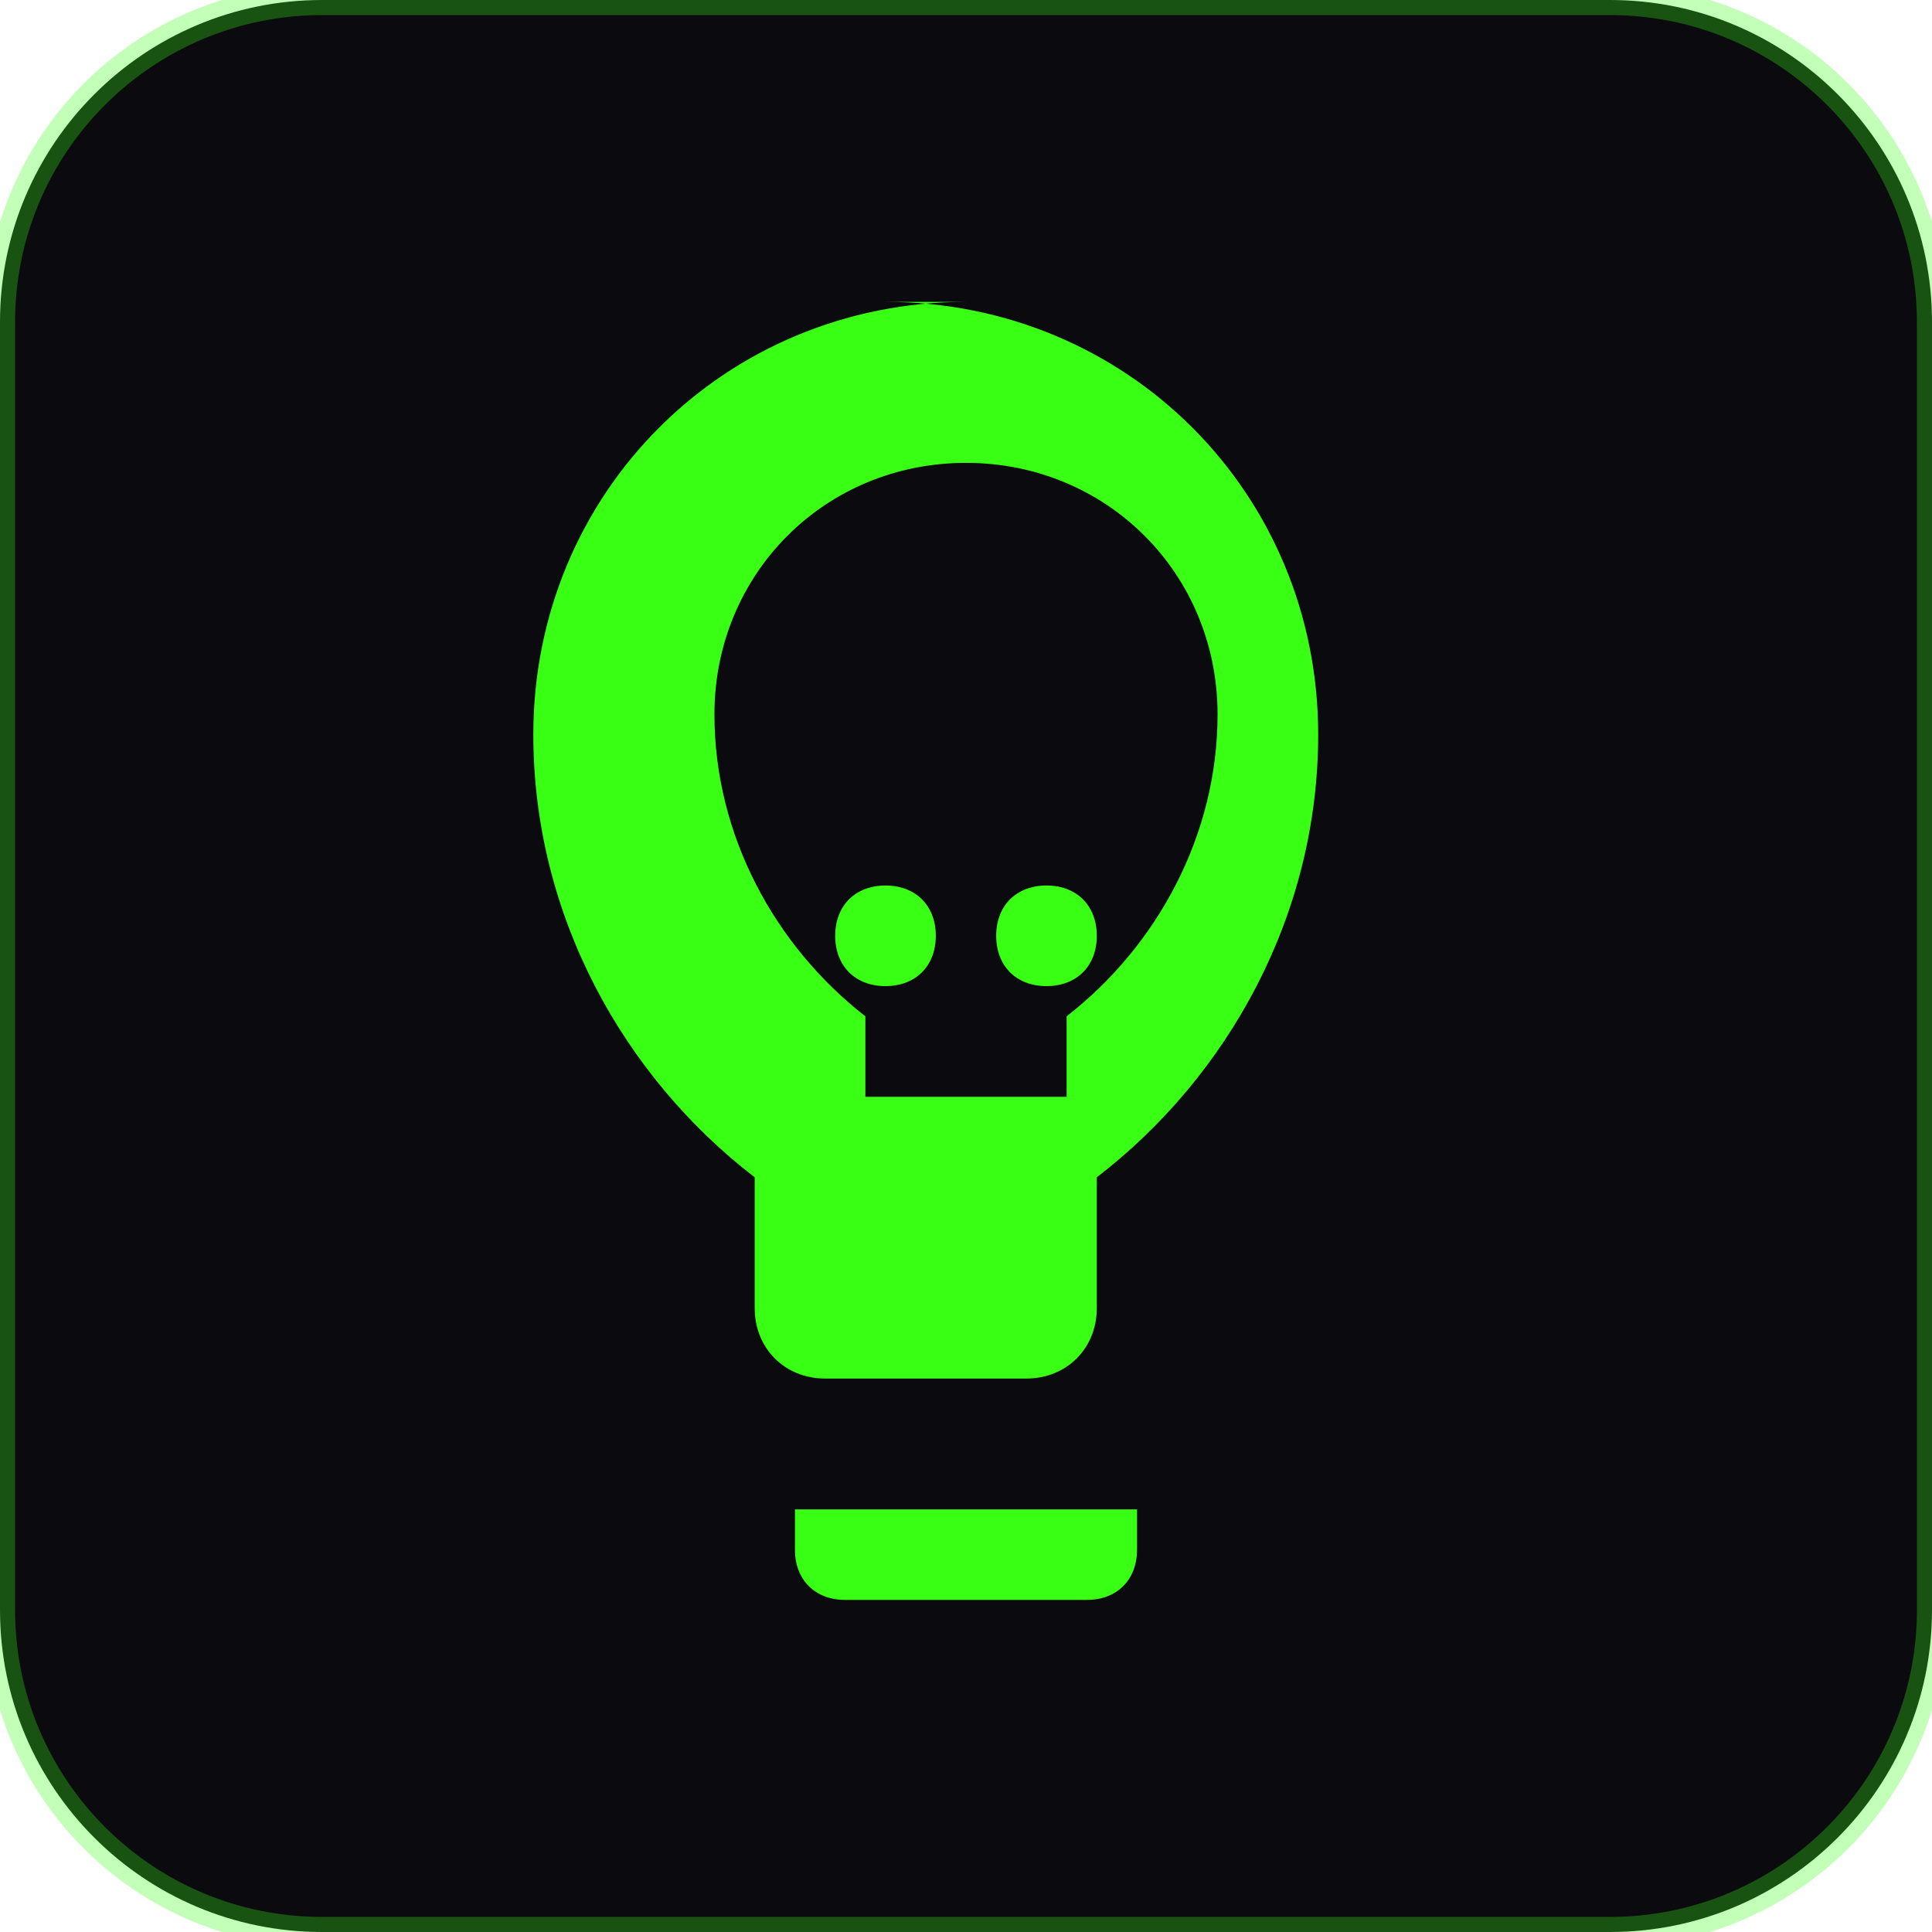
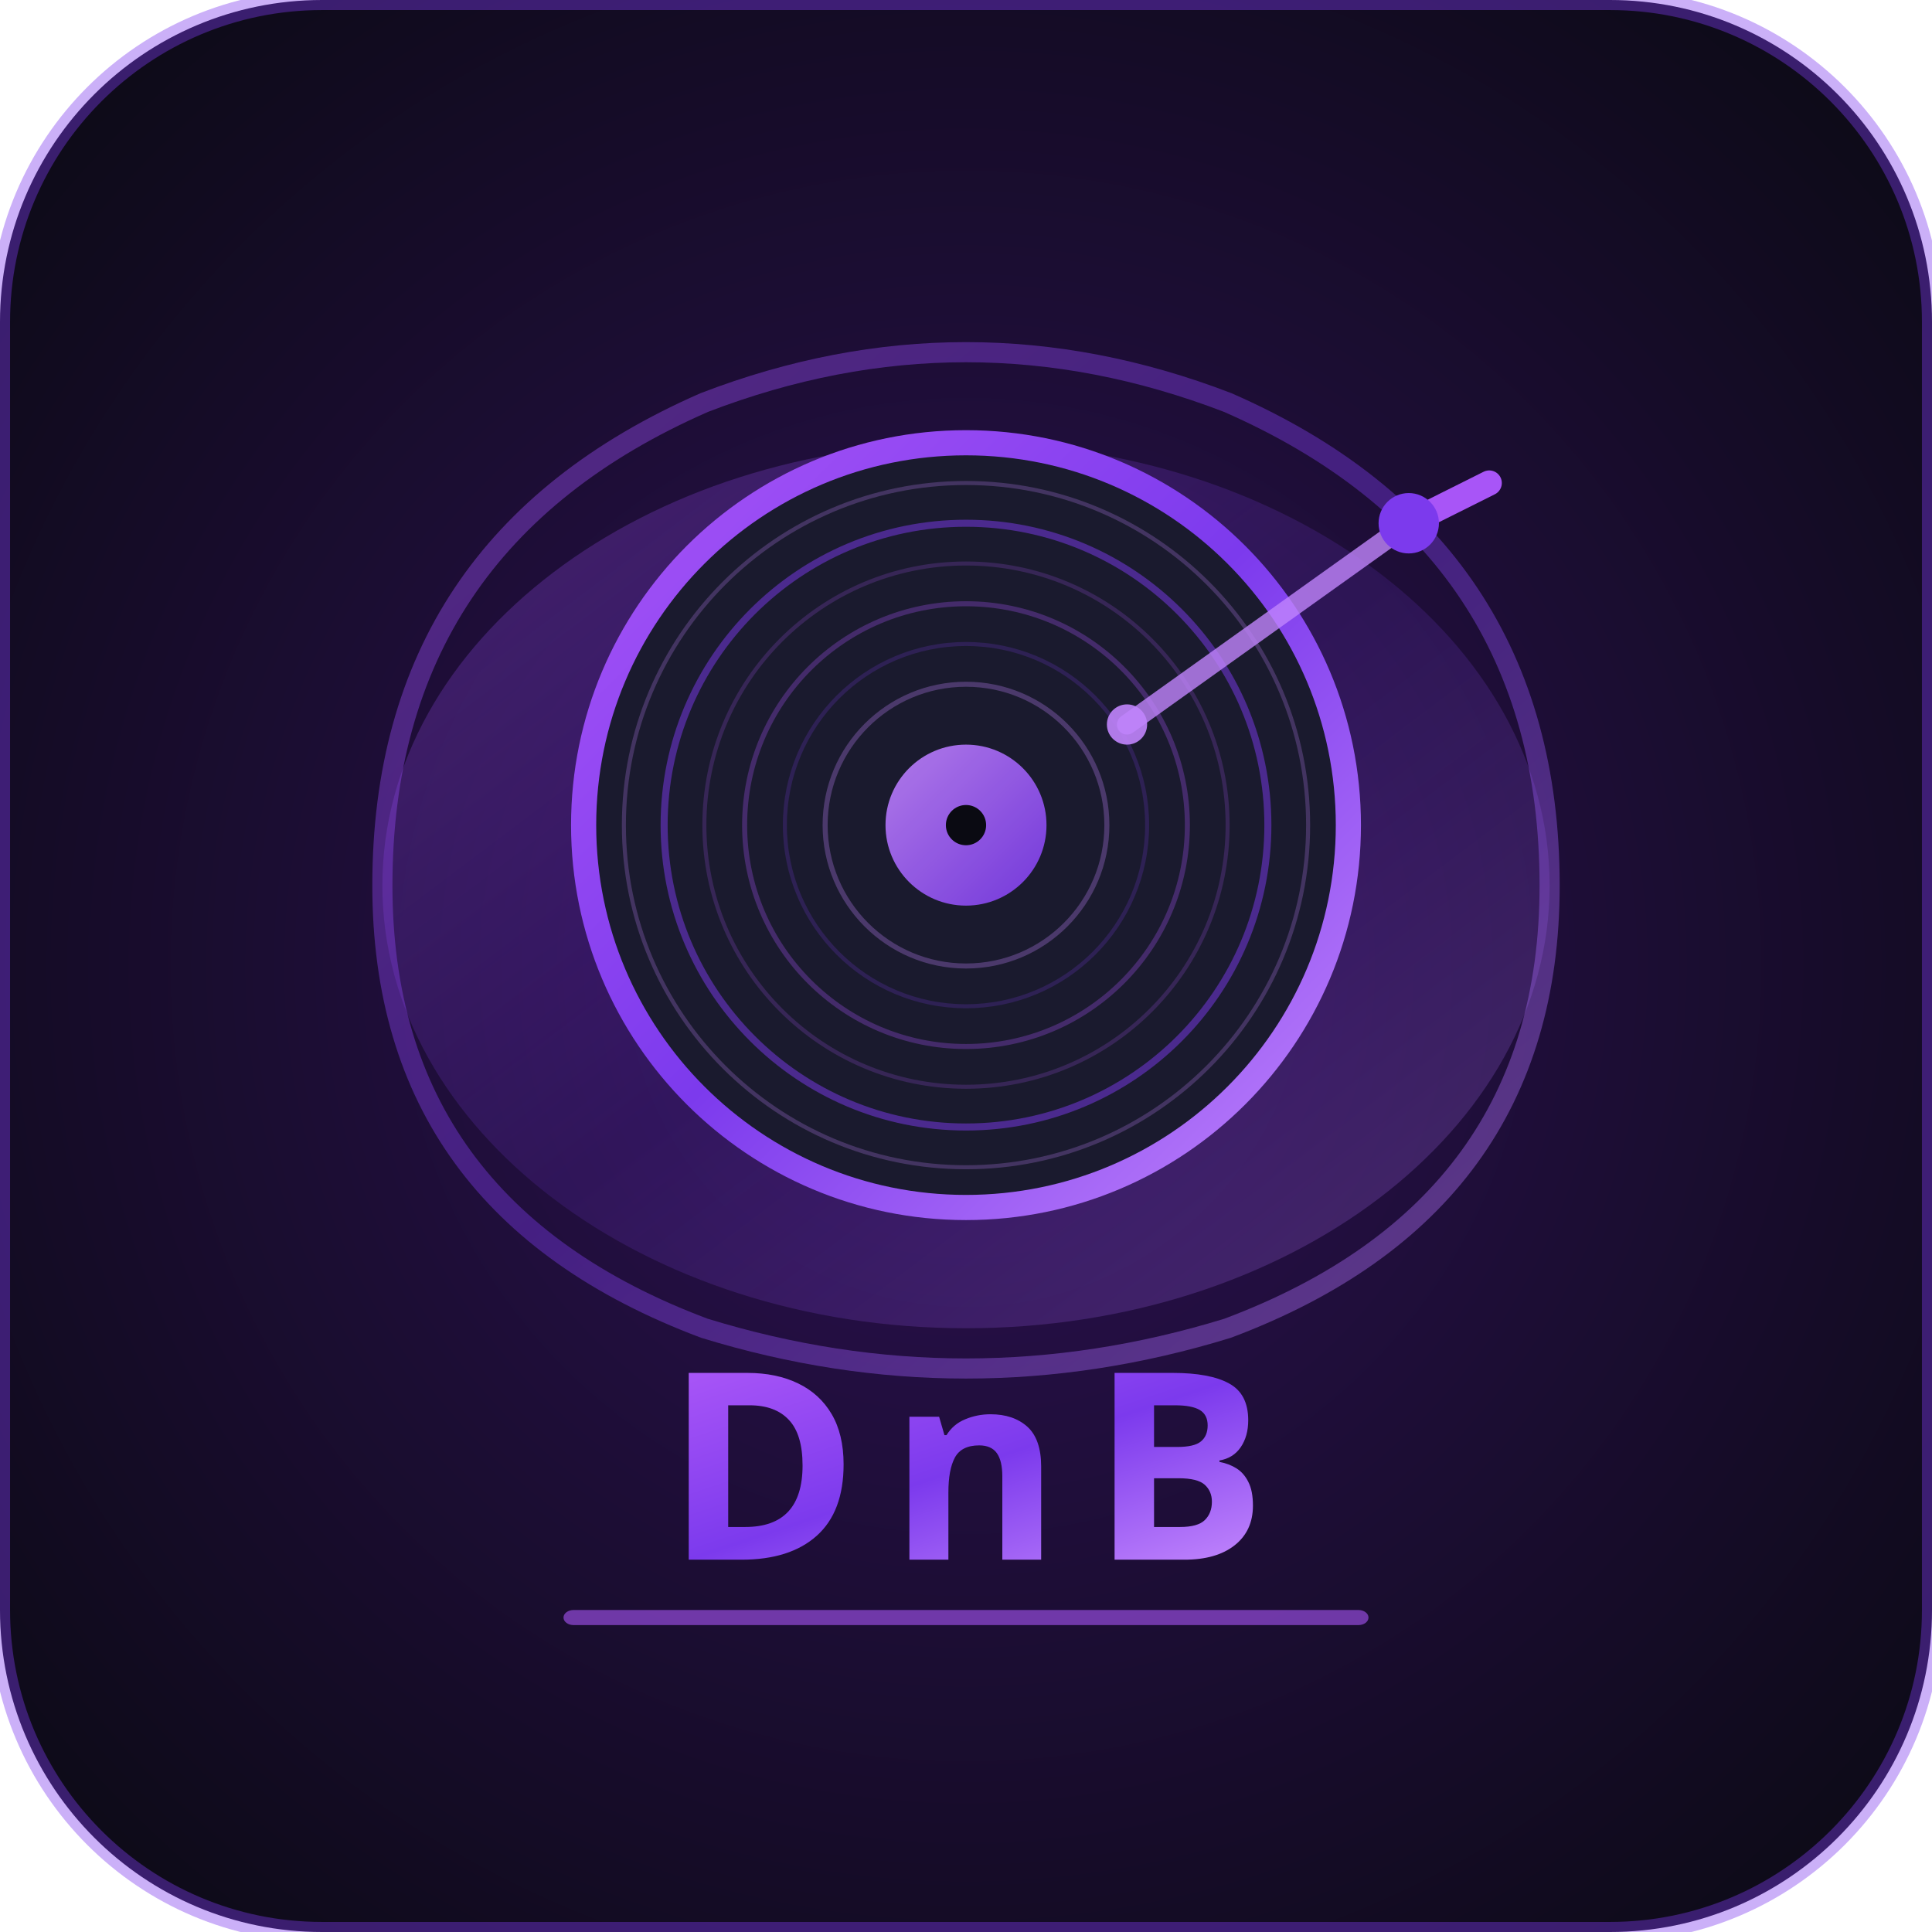
<svg xmlns="http://www.w3.org/2000/svg" viewBox="0 0 192 192" width="192" height="192">
-   <rect width="192" height="192" rx="32" fill="#0a0a0f" />
-   <rect width="192" height="192" rx="32" fill="none" stroke="#39ff14" stroke-width="3" opacity="0.3" />
-   <path d="M96 30C72 30 53 49 53 73c0 18 9 34 22 44v13c0 4 3 7 7 7h20c4 0 7-3 7-7V117c13-10 22-26 22-44 0-24-19-43-43-43zm0 16c14 0 25 11 25 25 0 12-6 23-15 30v8H86v-8c-9-7-15-18-15-30 0-14 11-25 25-25zm-8 52c-3 0-5-2-5-5s2-5 5-5 5 2 5 5-2 5-5 5zm16 0c-3 0-5-2-5-5s2-5 5-5 5 2 5 5-2 5-5 5zM79 150v4c0 3 2 5 5 5h24c3 0 5-2 5-5v-4H79z" fill="#39ff14" />
+   <defs>
+     <radialGradient id="bg" cx="50%" cy="50%" r="70%">
+       <stop offset="0%" stop-color="#2d1054" />
+       <stop offset="100%" stop-color="#0a0a12" />
+     </radialGradient>
+     <linearGradient id="vinyl" x1="0%" y1="0%" x2="100%" y2="100%">
+       <stop offset="0%" stop-color="#a855f7" />
+       <stop offset="50%" stop-color="#7c3aed" />
+       <stop offset="100%" stop-color="#c084fc" />
+     </linearGradient>
+     <linearGradient id="glow" x1="0%" y1="0%" x2="100%" y2="100%">
+       <stop offset="0%" stop-color="#c084fc" />
+       <stop offset="100%" stop-color="#7c3aed" />
+     </linearGradient>
+     <linearGradient id="liquid" x1="0%" y1="0%" x2="100%" y2="100%">
+       <stop offset="0%" stop-color="#a855f7" stop-opacity="0.6" />
+       <stop offset="50%" stop-color="#7c3aed" stop-opacity="0.3" />
+       <stop offset="100%" stop-color="#c084fc" stop-opacity="0.5" />
+     </linearGradient>
+   </defs>
+   <rect width="192" height="192" rx="32" fill="url(#bg)" />
+   <rect width="192" height="192" rx="32" fill="none" stroke="#7c3aed" stroke-width="2" opacity="0.4" />
+   <ellipse cx="96" cy="88" rx="58" ry="44" fill="url(#liquid)" opacity="0.5" />
+   <path d="M38 88 Q38 54 70 40 Q96 30 122 40 Q154 54 154 88 Q154 120 122 132 Q96 140 70 132 Q38 120 38 88Z" fill="none" stroke="url(#vinyl)" stroke-width="2" opacity="0.4" />
+   <circle cx="96" cy="82" r="38" fill="#1a1a2e" stroke="url(#vinyl)" stroke-width="2.5" />
+   <circle cx="96" cy="82" r="30" fill="none" stroke="#7c3aed" stroke-width="0.7" opacity="0.5" />
+   <circle cx="96" cy="82" r="22" fill="none" stroke="#a855f7" stroke-width="0.5" opacity="0.3" />
+   <circle cx="96" cy="82" r="14" fill="none" stroke="#c084fc" stroke-width="0.5" opacity="0.3" />
+   <circle cx="96" cy="82" r="34" fill="none" stroke="#c084fc" stroke-width="0.4" opacity="0.25" />
+   <circle cx="96" cy="82" r="26" fill="none" stroke="#a855f7" stroke-width="0.4" opacity="0.2" />
+   <circle cx="96" cy="82" r="18" fill="none" stroke="#7c3aed" stroke-width="0.4" opacity="0.2" />
+   <circle cx="96" cy="82" r="8" fill="url(#glow)" opacity="0.9" />
+   <circle cx="96" cy="82" r="2" fill="#0a0a12" />
+   <line x1="140" y1="52" x2="112" y2="72" stroke="#c084fc" stroke-width="2" stroke-linecap="round" opacity="0.8" />
+   <line x1="140" y1="52" x2="148" y2="48" stroke="#a855f7" stroke-width="2.5" stroke-linecap="round" />
+   <circle cx="140" cy="52" r="3" fill="#7c3aed" />
+   <circle cx="112" cy="72" r="2" fill="#c084fc" opacity="0.9" />
+   <text x="96" y="155" text-anchor="middle" font-family="Impact, Arial Black, sans-serif" font-size="26" font-weight="900" fill="url(#vinyl)" letter-spacing="3">DnB</text>
+   <rect x="56" y="160" width="80" height="1.5" rx="1" fill="#a855f7" opacity="0.6" />
</svg>
